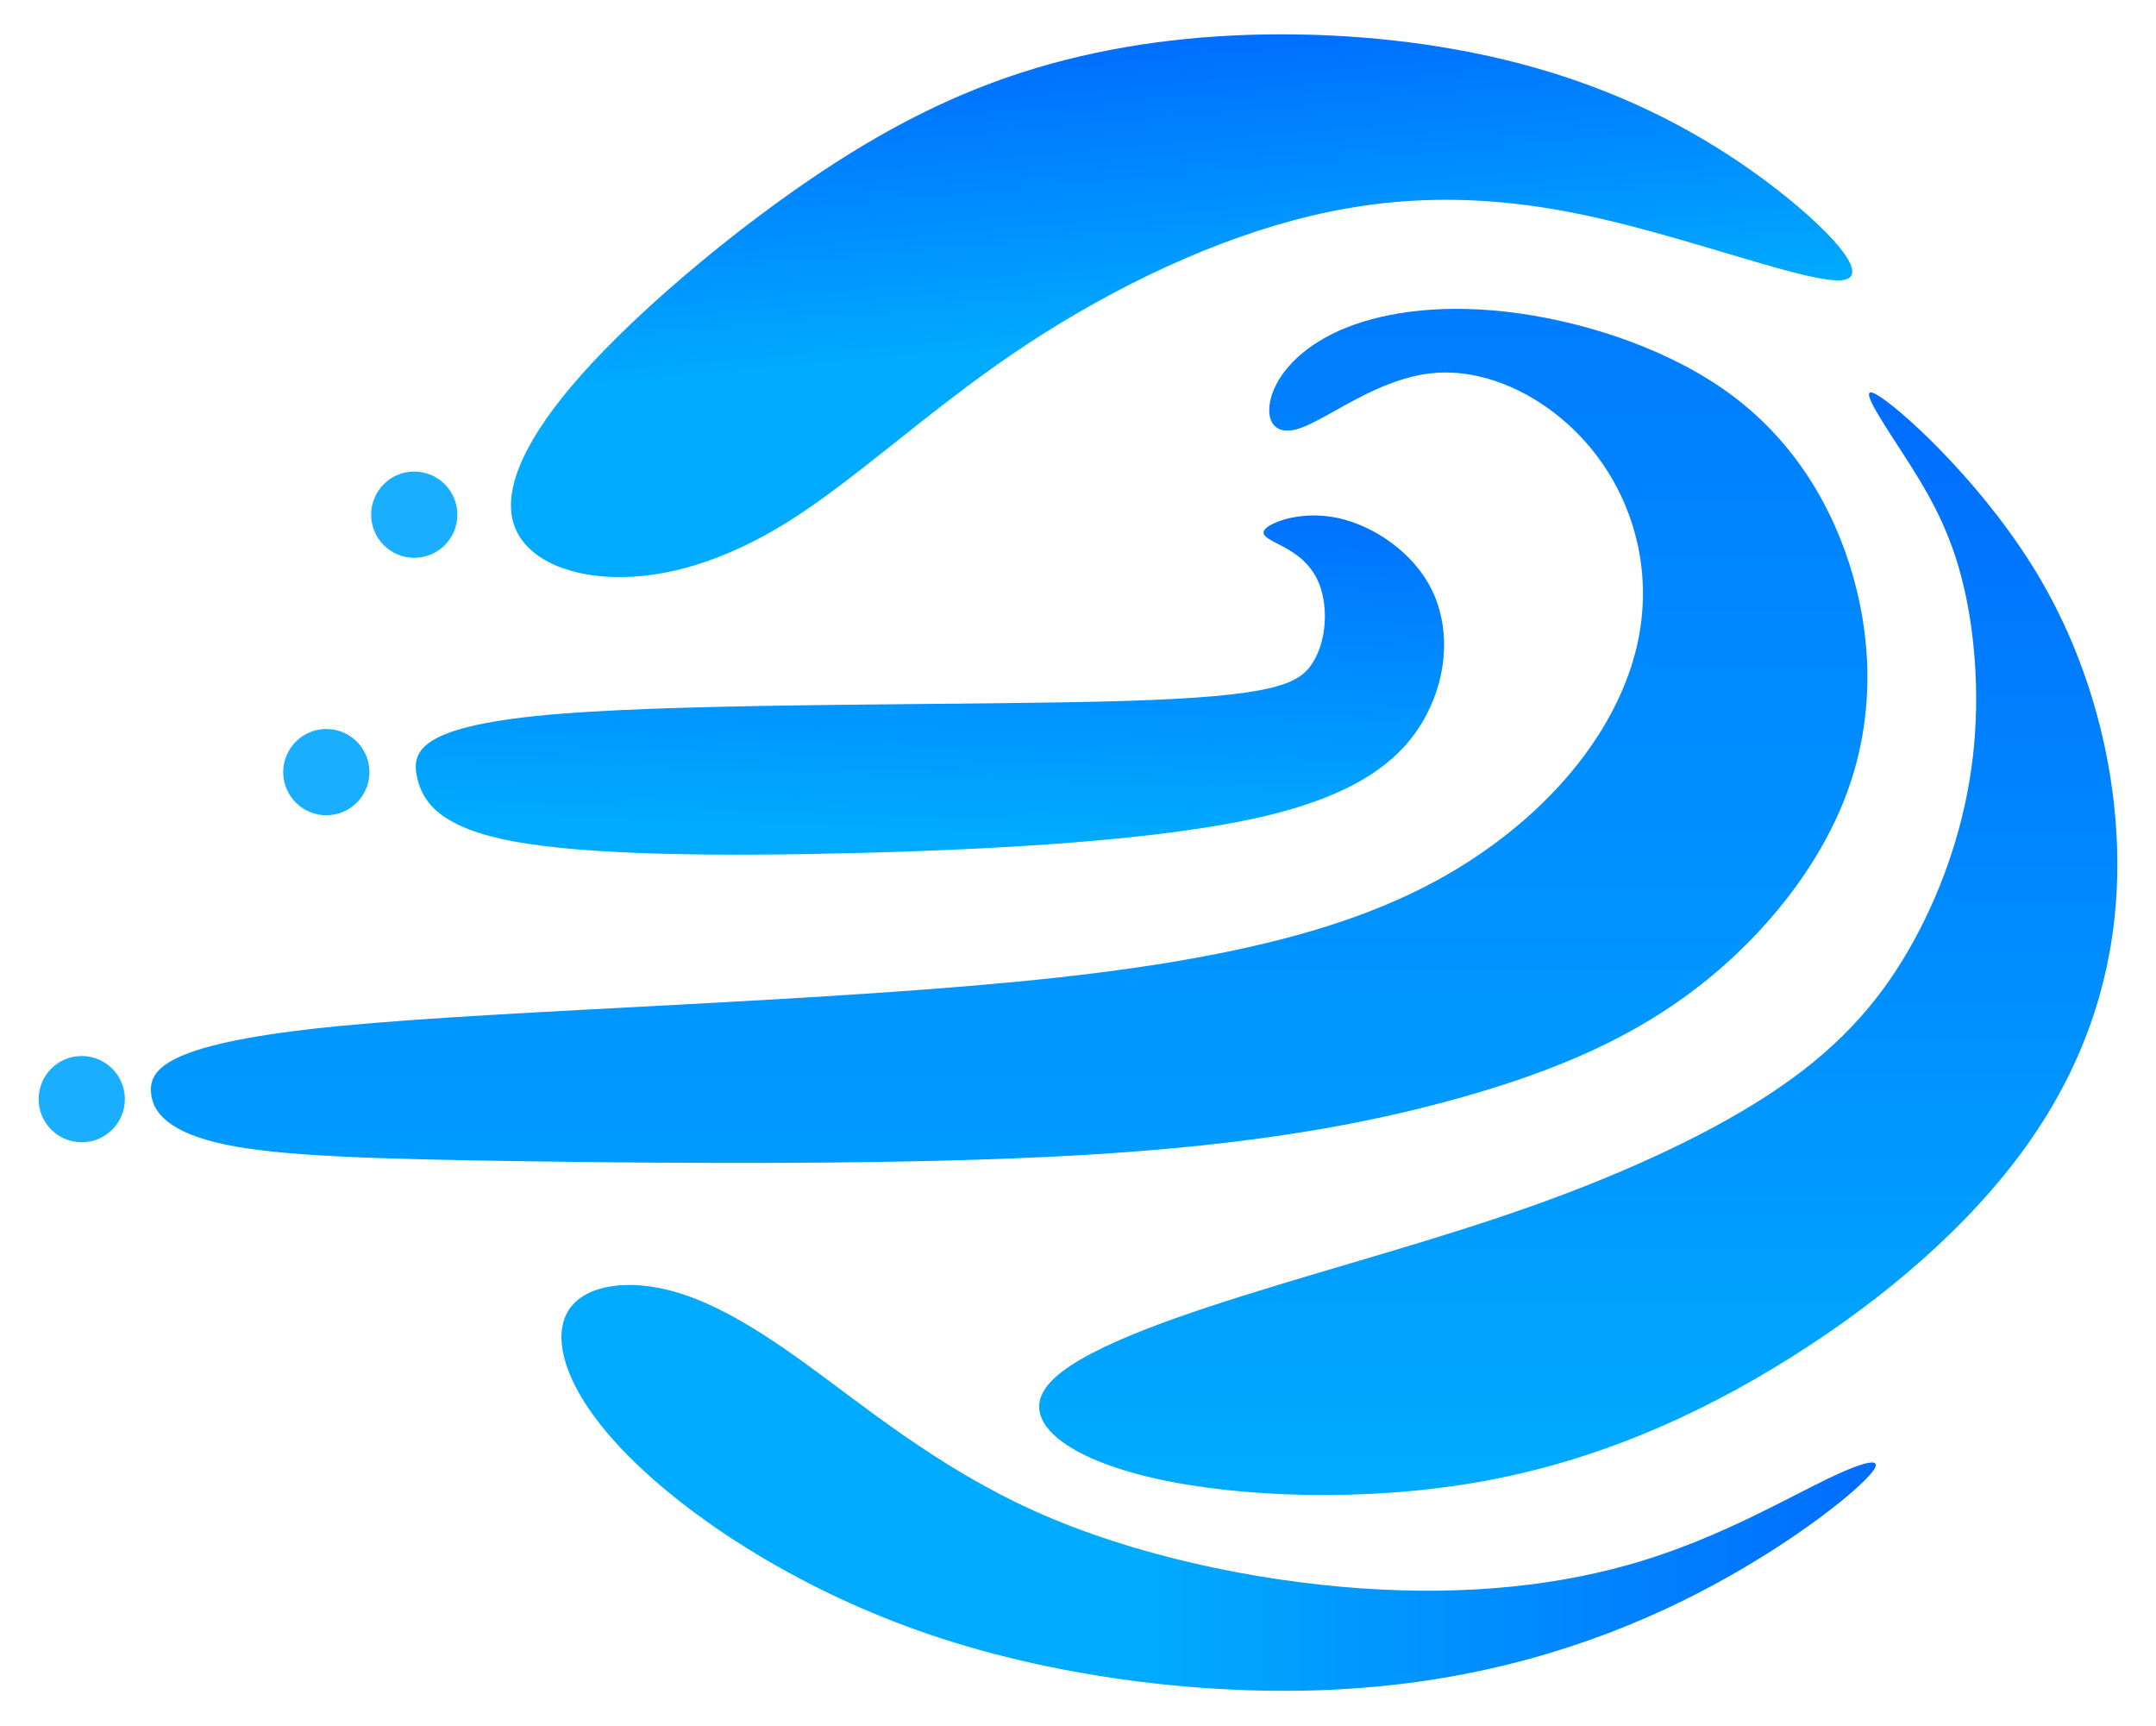
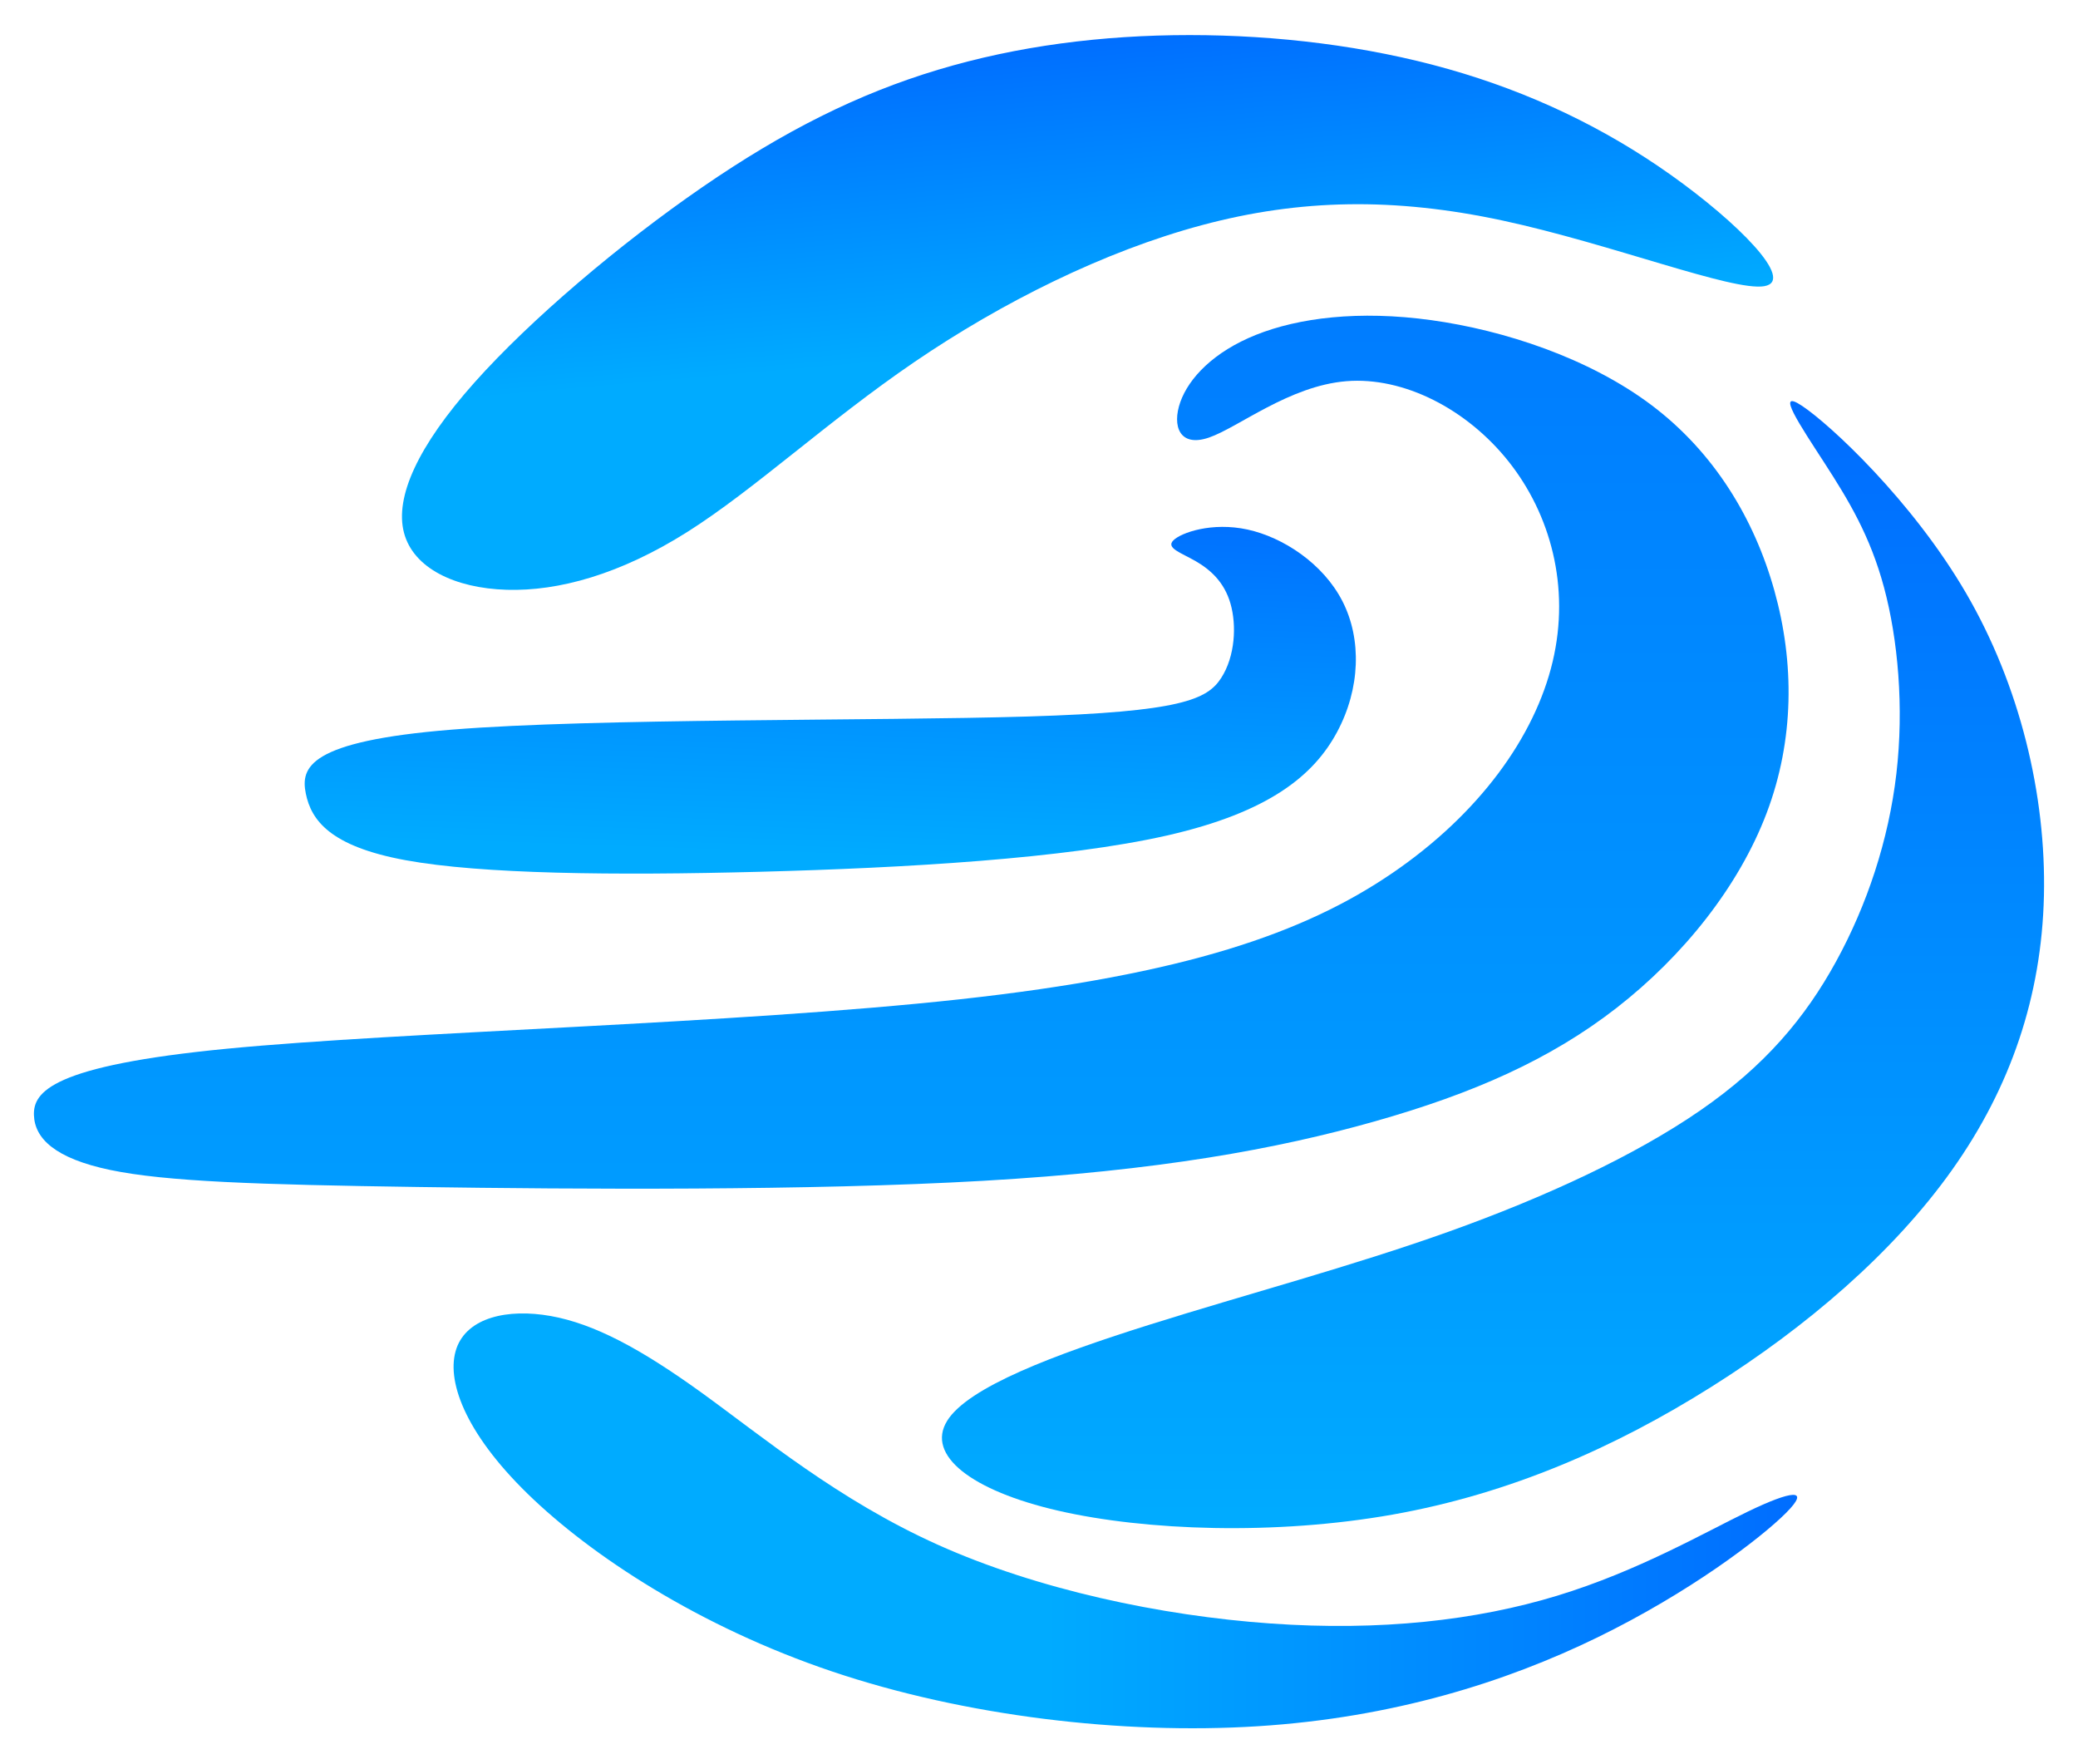
- <svg xmlns="http://www.w3.org/2000/svg" xmlns:xlink="http://www.w3.org/1999/xlink" width="175mm" height="140mm" viewBox="0 0 175 140" version="1.1" id="svg1" xml:space="preserve">
+ <svg xmlns="http://www.w3.org/2000/svg" xmlns:xlink="http://www.w3.org/1999/xlink" width="165mm" height="140mm" viewBox="0 0 165 140" version="1.1" id="svg1" xml:space="preserve">
  <defs id="defs1">
    <linearGradient id="linearGradient21">
      <stop style="stop-color:#00abff;stop-opacity:1;" offset="0.441" id="stop21" />
      <stop style="stop-color:#006dff;stop-opacity:1;" offset="1" id="stop22" />
    </linearGradient>
    <linearGradient id="linearGradient19">
      <stop style="stop-color:#00abff;stop-opacity:1;" offset="0" id="stop19" />
      <stop style="stop-color:#006dff;stop-opacity:1;" offset="1" id="stop20" />
    </linearGradient>
    <linearGradient id="linearGradient17">
      <stop style="stop-color:#00abff;stop-opacity:1;" offset="0" id="stop17" />
      <stop style="stop-color:#006dff;stop-opacity:1;" offset="1" id="stop18" />
    </linearGradient>
    <linearGradient id="linearGradient15">
      <stop style="stop-color:#00abff;stop-opacity:1;" offset="0.352" id="stop15" />
      <stop style="stop-color:#006dff;stop-opacity:1;" offset="0.702" id="stop16" />
    </linearGradient>
    <linearGradient id="linearGradient8">
      <stop style="stop-color:#00abff;stop-opacity:1;" offset="0.476" id="stop8" />
      <stop style="stop-color:#006dff;stop-opacity:1;" offset="0.702" id="stop9" />
    </linearGradient>
    <linearGradient xlink:href="#linearGradient8" id="linearGradient9" x1="113.125" y1="159.552" x2="103.636" y2="51.091" gradientUnits="userSpaceOnUse" />
    <linearGradient xlink:href="#linearGradient15" id="linearGradient16" x1="79.502" y1="177.816" x2="82.415" y2="94.399" gradientUnits="userSpaceOnUse" />
    <linearGradient xlink:href="#linearGradient17" id="linearGradient18" x1="100.637" y1="208.055" x2="100.637" y2="68.73" gradientUnits="userSpaceOnUse" />
    <linearGradient xlink:href="#linearGradient19" id="linearGradient20" x1="139.84" y1="200.12" x2="139.84" y2="112.606" gradientUnits="userSpaceOnUse" />
    <linearGradient xlink:href="#linearGradient21" id="linearGradient22" x1="58.041" y1="201.259" x2="164.727" y2="201.259" gradientUnits="userSpaceOnUse" />
  </defs>
-   <g id="layer1" transform="translate(-12.46858,-80.51179)">
+   <g id="layer1" transform="translate(-22.02515,-80.51179)">
    <path style="opacity:1;fill:url(#linearGradient16);stroke-width:0.265;stroke-dasharray:none" d="m 39.318,143.532 c -0.429,-2.086 0.184,-4.171 11.593,-5.091 11.409,-0.92 33.613,-0.675 45.758,-1.043 12.145,-0.368 14.23,-1.349 15.335,-3.067 1.104,-1.718 1.227,-4.171 0.736,-5.888 -0.491,-1.717 -1.595,-2.699 -2.76,-3.374 -1.165,-0.675 -2.392,-1.043 -1.779,-1.656 0.613,-0.613 3.067,-1.472 5.888,-0.859 2.822,0.613 6.011,2.699 7.545,5.704 1.533,3.006 1.411,6.931 -0.429,10.366 -1.84,3.435 -5.398,6.379 -13.495,8.219 -8.097,1.84 -20.732,2.576 -32.325,2.883 -11.593,0.307 -22.143,0.184 -28.154,-0.92 -6.011,-1.104 -7.483,-3.19 -7.913,-5.275 z" id="path1" transform="translate(6.992565)" />
    <path style="opacity:1;fill:url(#linearGradient18);stroke-width:0.265;stroke-dasharray:none" d="m 30.976,167.208 c -0.061,-1.84 1.411,-3.926 15.335,-5.275 13.924,-1.349 40.299,-1.963 58.21,-3.926 17.911,-1.963 27.357,-5.275 34.288,-9.998 6.931,-4.723 11.348,-10.857 12.758,-16.807 1.411,-5.95 -0.184,-11.716 -3.496,-15.887 -3.312,-4.171 -8.342,-6.747 -12.881,-6.379 -4.539,0.368 -8.587,3.68 -10.918,4.478 -2.331,0.797 -2.944,-0.92 -2.269,-2.822 0.675,-1.901 2.638,-3.987 6.011,-5.336 3.374,-1.349 8.158,-1.963 13.924,-1.165 5.766,0.797 12.513,3.006 17.481,6.747 4.968,3.742 8.158,9.017 9.753,14.721 1.595,5.705 1.595,11.838 -0.613,17.665 -2.208,5.827 -6.624,11.348 -11.9,15.457 -5.275,4.11 -11.409,6.809 -19.199,9.017 -7.79,2.208 -17.236,3.926 -31.099,4.723 -13.863,0.797 -32.141,0.675 -44.9,0.491 -12.758,-0.184 -19.996,-0.429 -24.413,-1.349 -4.416,-0.92 -6.011,-2.515 -6.072,-4.355 z" id="path2" transform="translate(-6.256506,1.840149)" />
    <path style="opacity:1;fill:url(#linearGradient22);fill-opacity:1;stroke-width:0.265;stroke-dasharray:none" d="m 58.271,187.572 c -0.859,2.454 0.613,6.625 5.643,11.532 5.03,4.907 13.617,10.55 24.167,14.108 10.55,3.558 23.063,5.03 33.797,4.355 10.734,-0.675 19.689,-3.496 26.989,-7.054 7.299,-3.558 12.942,-7.851 14.966,-9.875 2.024,-2.024 0.429,-1.779 -3.006,-0.123 -3.435,1.656 -8.71,4.723 -15.151,6.686 -6.441,1.963 -14.046,2.822 -22.757,2.208 -8.71,-0.613 -18.524,-2.699 -26.437,-6.257 -7.913,-3.558 -13.924,-8.587 -18.769,-12.084 -4.846,-3.496 -8.526,-5.459 -11.961,-6.072 -3.435,-0.613 -6.625,0.123 -7.483,2.576 z" id="path3" />
    <path style="opacity:1;fill:url(#linearGradient20);stroke-width:0.265;stroke-dasharray:none" d="m 96.485,192.602 c -1.656,2.699 1.901,5.52 8.833,7.115 6.931,1.595 17.236,1.963 26.559,0.307 9.324,-1.656 17.665,-5.336 25.271,-10.121 7.606,-4.784 14.476,-10.673 19.137,-17.236 4.662,-6.563 7.115,-13.801 7.299,-21.775 0.184,-7.974 -1.901,-16.684 -6.195,-24.045 -4.294,-7.361 -10.795,-13.372 -13.004,-14.844 -2.208,-1.472 -0.123,1.595 1.779,4.539 1.902,2.944 3.619,5.766 4.723,9.875 1.104,4.11 1.595,9.507 0.981,14.783 -0.613,5.275 -2.331,10.427 -4.784,14.905 -2.454,4.478 -5.643,8.281 -10.796,11.838 -5.152,3.558 -12.268,6.87 -19.996,9.63 -7.729,2.76 -16.071,4.968 -23.677,7.361 -7.606,2.392 -14.476,4.968 -16.132,7.667 z" id="path4" transform="translate(0.7360594,0.7360595)" />
    <path style="opacity:1;fill:url(#linearGradient9);fill-opacity:1;fill-rule:nonzero;stroke-width:0.265;stroke-dasharray:none" d="m 162.117,103.232 c 2.515,-0.429 -2.147,-5.091 -7.422,-8.833 -5.275,-3.742 -11.164,-6.563 -17.665,-8.403 -6.502,-1.84 -13.617,-2.699 -20.548,-2.699 -6.931,8e-6 -13.678,0.859 -19.996,2.76 -6.318,1.902 -12.206,4.846 -18.708,9.323 -6.502,4.478 -13.617,10.489 -18.095,15.519 -4.478,5.03 -6.318,9.078 -5.582,11.9 0.736,2.822 4.048,4.416 8.158,4.539 4.11,0.123 9.017,-1.227 14.353,-4.6 5.336,-3.374 11.102,-8.771 18.033,-13.494 6.931,-4.723 15.028,-8.771 22.818,-10.857 7.79,-2.086 15.273,-2.208 23.861,-0.368 8.587,1.84 18.279,5.643 20.794,5.214 z" id="path5" />
-     <circle style="fill:#1aaeff;fill-opacity:1;stroke-width:0.234;stroke-dasharray:none" id="path6-1" cx="46.094" cy="122.28" r="3.5" />
-     <circle style="fill:#1aaeff;fill-opacity:1;stroke-width:0.234;stroke-dasharray:none" id="path6-1-1" cx="38.956" cy="143.172" r="3.5" />
-     <circle style="fill:#1aaeff;fill-opacity:1;stroke-width:0.234;stroke-dasharray:none" id="path6-1-1-2" cx="19.104" cy="169.71" r="3.5" />
  </g>
</svg>
